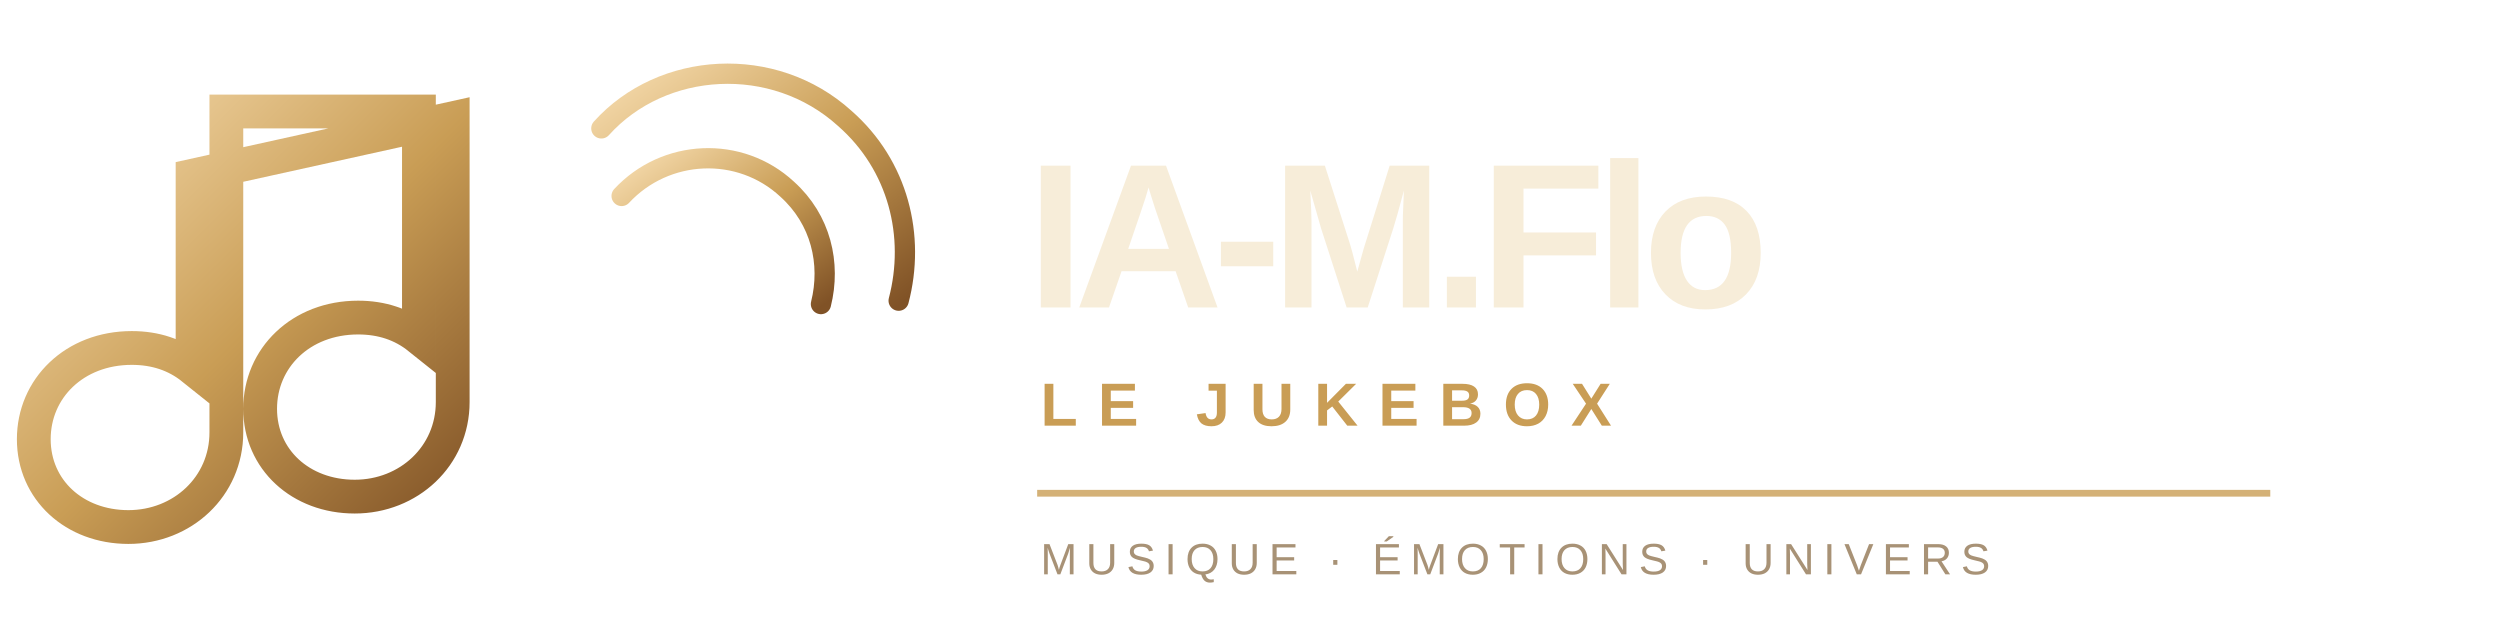
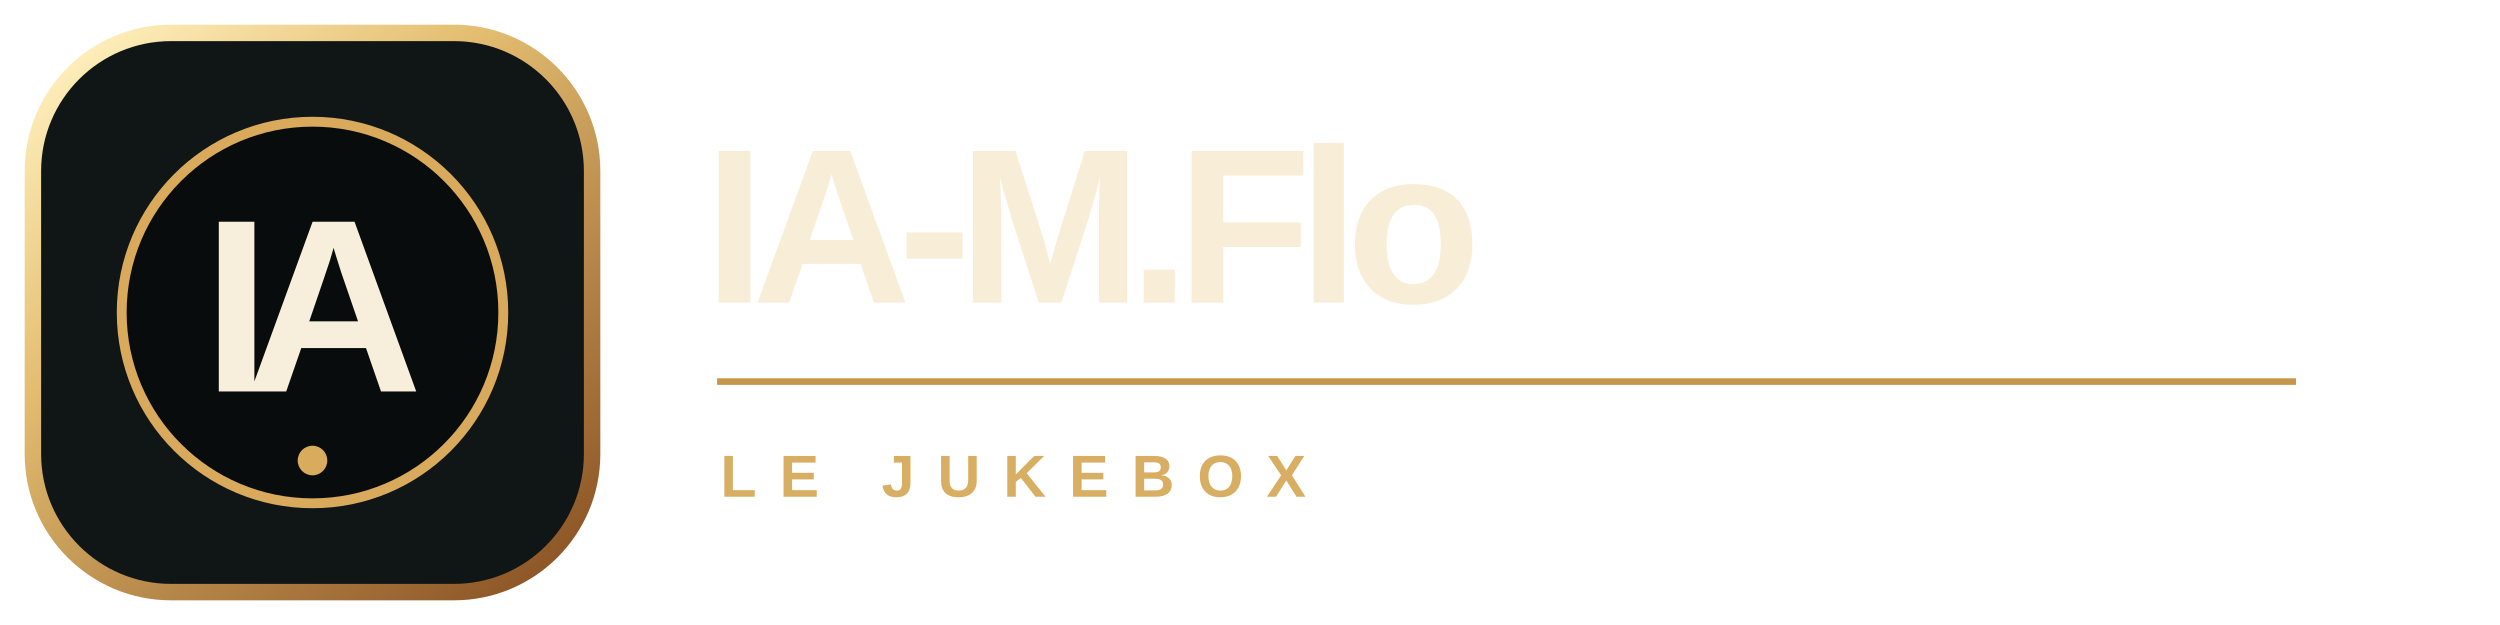
- <svg xmlns="http://www.w3.org/2000/svg" viewBox="0 0 740 190" role="img" aria-labelledby="title desc">
+ <svg xmlns="http://www.w3.org/2000/svg" viewBox="0 0 760 190" role="img" aria-labelledby="title">
  <defs>
-     <linearGradient id="g" x1="0" y1="0" x2="1" y2="1">
-       <stop stop-color="#f7ddb0" />
-       <stop offset=".52" stop-color="#c99d55" />
-       <stop offset="1" stop-color="#805226" />
+     <linearGradient id="gold" x1=".1" y1="0" x2=".9" y2="1">
+       <stop stop-color="#fff0bd" />
+       <stop offset=".34" stop-color="#e3bd70" />
+       <stop offset="1" stop-color="#8b5425" />
    </linearGradient>
  </defs>
-   <g fill="none" stroke="url(#g)" stroke-linecap="round">
-     <path d="M67 33v95c0 16-13 28-29 28s-28-11-28-26 12-27 29-27c7 0 13 2 18 6V52l77-17v84c0 16-13 28-29 28s-28-11-28-26 12-27 29-27c7 0 13 2 18 6V33z" stroke-width="10" />
-     <path d="M178 38c18-20 51-22 72-3 16 14 21 35 16 54" stroke-width="6" />
-     <path d="M184 58c13-14 35-15 49-2 10 9 13 22 10 34" stroke-width="6" />
+   <g transform="translate(10 10)">
+     <rect width="170" height="170" rx="42" fill="#101516" stroke="url(#gold)" stroke-width="5" />
+     <circle cx="85" cy="85" r="58" fill="#090c0d" stroke="#d9aa5c" stroke-width="3" />
+     <text x="85" y="109" text-anchor="middle" fill="#f7eedc" font-family="Arial Black,Arial,sans-serif" font-size="75" font-weight="900" letter-spacing="-8">IA</text>
+     <circle cx="85" cy="130" r="4.5" fill="#d9ab5d" />
  </g>
-   <text x="304" y="91" fill="#f7edd9" font-family="Arial, Helvetica, sans-serif" font-size="61" font-weight="800" letter-spacing="-3">IA-M.Flo</text>
-   <text x="308" y="126" fill="#c99d55" font-family="Arial, Helvetica, sans-serif" font-size="18" font-weight="700" letter-spacing="6">LE JUKEBOX</text>
-   <path d="M307 146h365" stroke="#c99d55" stroke-width="2" opacity=".8" />
-   <text x="308" y="170" fill="#a89276" font-family="Arial, Helvetica, sans-serif" font-size="13" letter-spacing="2.6">MUSIQUE · ÉMOTIONS · UNIVERS</text>
+   <text x="214" y="92" fill="#f8edd7" font-family="Arial Black,Arial,sans-serif" font-size="67" font-weight="900" letter-spacing="-4">IA-M.Flo</text>
+   <path d="M218 116h480" stroke="#c79549" stroke-width="2" />
+   <text x="219" y="151" fill="#d8ae63" font-family="Arial,Helvetica,sans-serif" font-size="18" font-weight="700" letter-spacing="7">LE JUKEBOX</text>
</svg>
